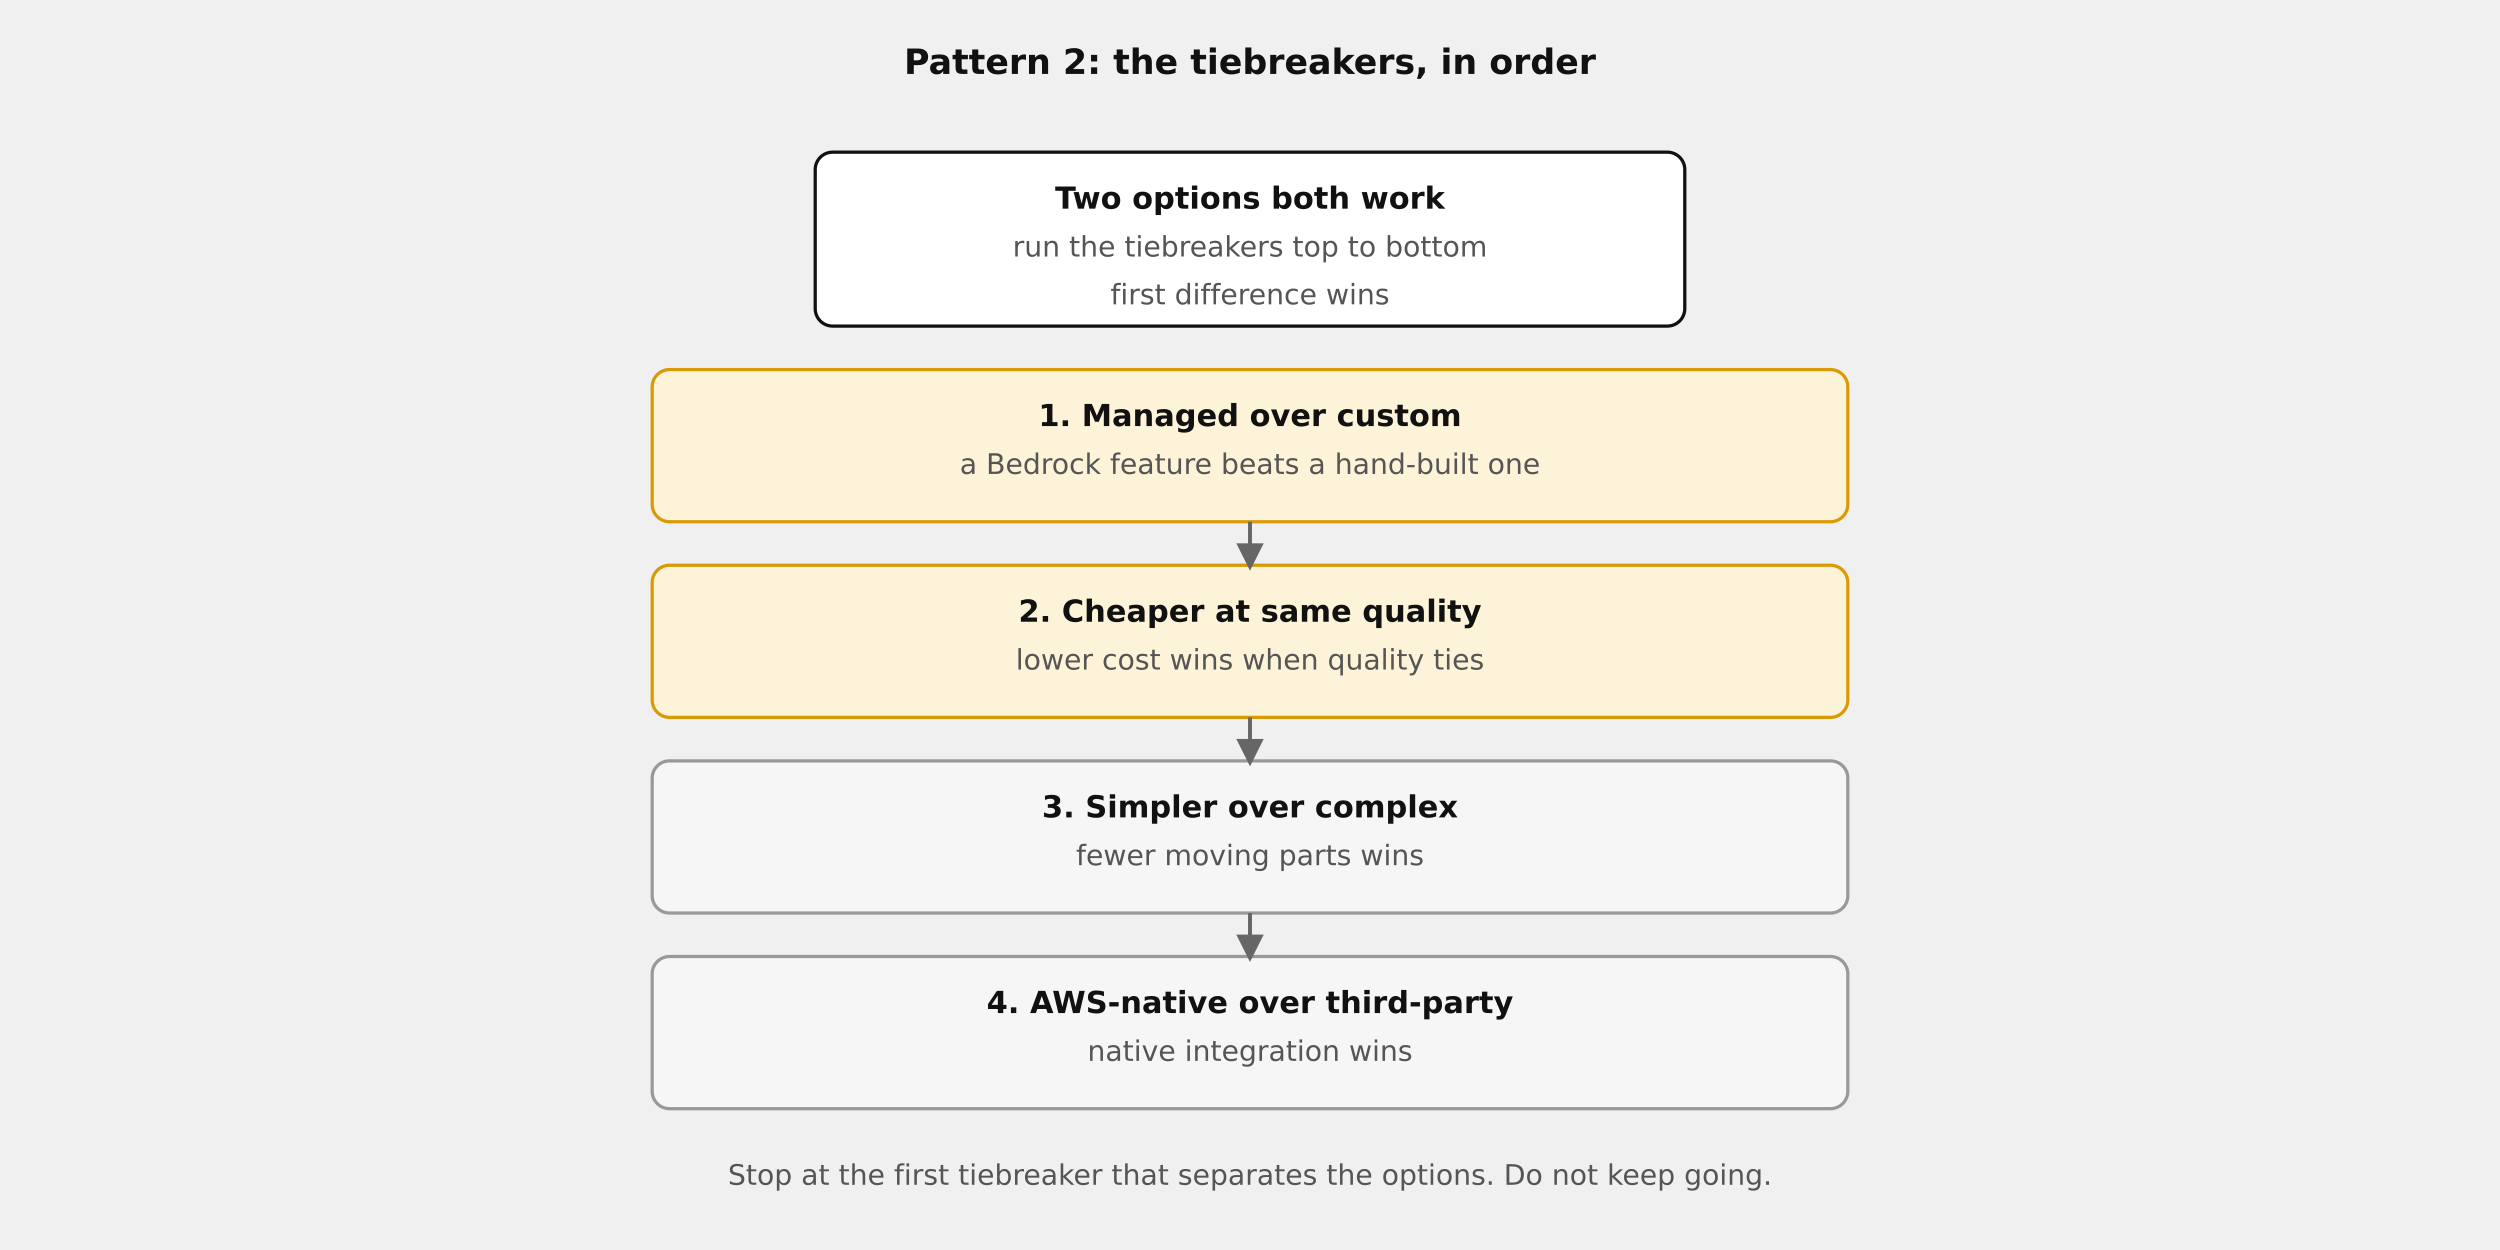
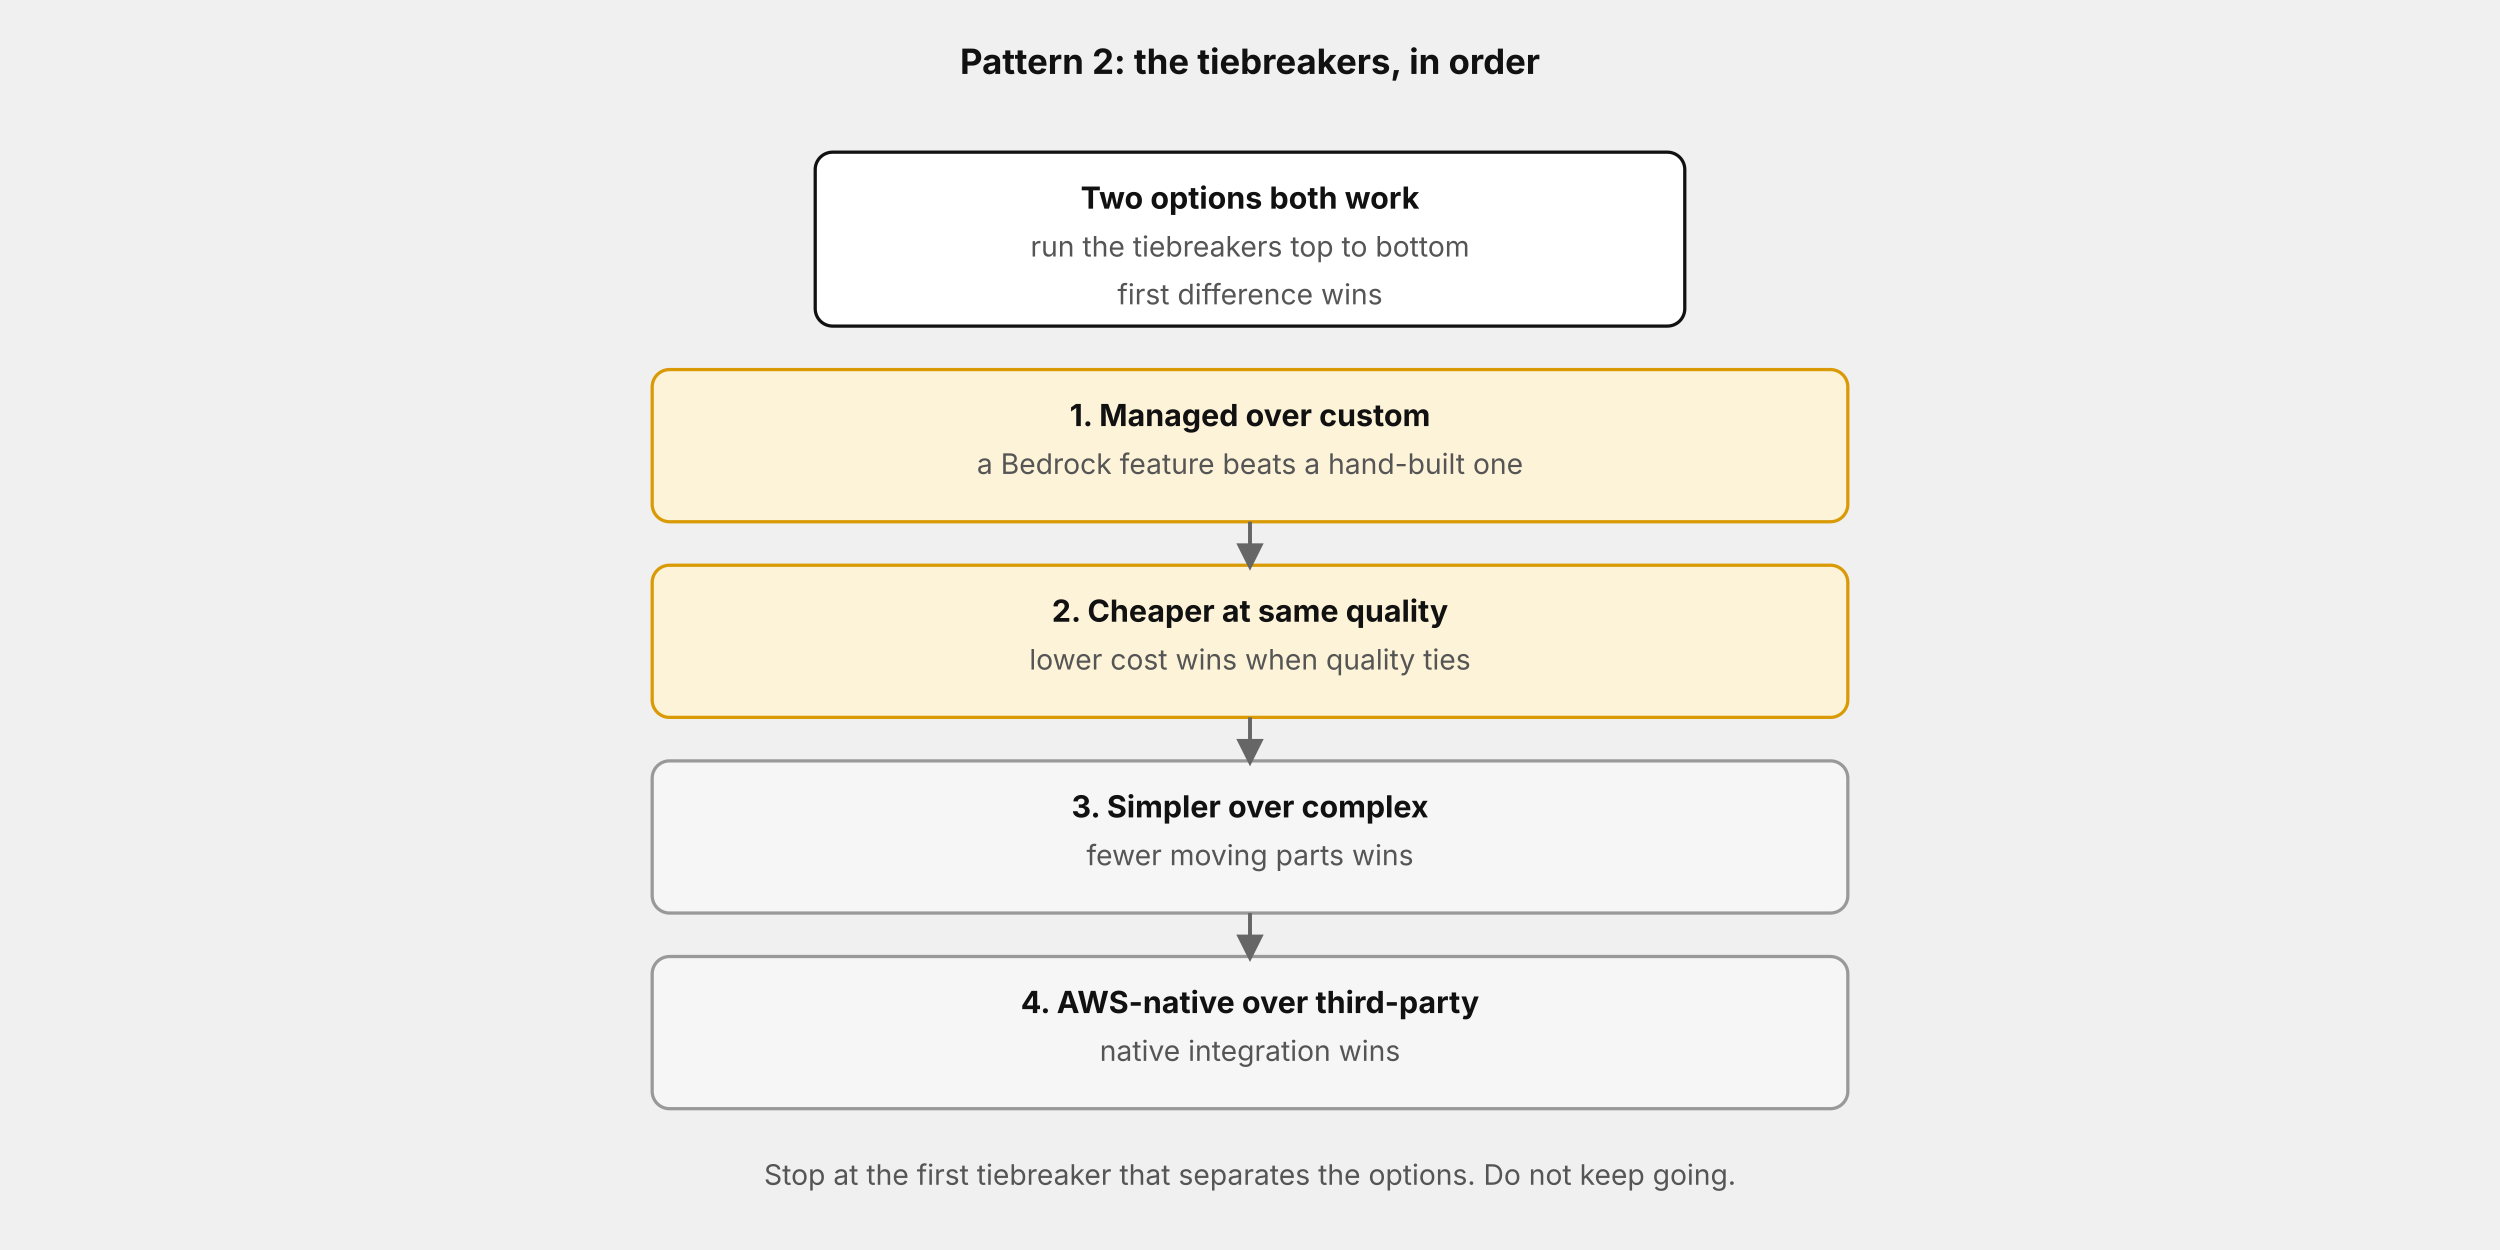
- <svg xmlns="http://www.w3.org/2000/svg" width="100%" viewBox="0 0 1150 575" role="img" style="background:#ffffff;font-family:DejaVu Sans,Verdana,sans-serif" aria-label="Pattern 2 tiebreakers in order: managed over custom, cheaper, simpler, AWS-native">
+ <svg xmlns="http://www.w3.org/2000/svg" width="100%" viewBox="0 0 1150 575" role="img" style="background:#ffffff;font-family:'Anthropic Sans',Inter,'Source Sans 3','IBM Plex Sans',sans-serif" aria-label="Pattern 2 tiebreakers in order: managed over custom, cheaper, simpler, AWS-native">
  <defs>
    <marker id="ah" viewBox="0 0 10 10" refX="8" refY="5" markerWidth="7" markerHeight="7" orient="auto-start-reverse">
      <path d="M0,0 L10,5 L0,10 z" fill="#666666" />
    </marker>
  </defs>
  <text x="575" y="34" text-anchor="middle" font-size="16" fill="#111111" font-weight="bold">Pattern 2: the tiebreakers, in order</text>
  <rect x="375" y="70" width="400" height="80" rx="8" fill="#ffffff" stroke="#111111" stroke-width="1.5" />
  <text x="575" y="96" text-anchor="middle" font-size="14" fill="#111111" font-weight="bold">Two options both work</text>
  <text x="575" y="118" text-anchor="middle" font-size="13" fill="#555555">run the tiebreakers top to bottom</text>
  <text x="575" y="140" text-anchor="middle" font-size="13" fill="#555555">first difference wins</text>
  <rect x="300" y="170" width="550" height="70" rx="8" fill="#fdf3d8" stroke="#d99a06" stroke-width="1.5" />
  <text x="575" y="196" text-anchor="middle" font-size="14" fill="#111111" font-weight="bold">1. Managed over custom</text>
  <text x="575" y="218" text-anchor="middle" font-size="13" fill="#555555">a Bedrock feature beats a hand-built one</text>
  <rect x="300" y="260" width="550" height="70" rx="8" fill="#fdf3d8" stroke="#d99a06" stroke-width="1.5" />
  <text x="575" y="286" text-anchor="middle" font-size="14" fill="#111111" font-weight="bold">2. Cheaper at same quality</text>
  <text x="575" y="308" text-anchor="middle" font-size="13" fill="#555555">lower cost wins when quality ties</text>
  <path d="M575,240 L575,260" fill="none" stroke="#666666" stroke-width="1.8" marker-end="url(#ah)" />
  <rect x="300" y="350" width="550" height="70" rx="8" fill="#f6f6f6" stroke="#999999" stroke-width="1.5" />
  <text x="575" y="376" text-anchor="middle" font-size="14" fill="#111111" font-weight="bold">3. Simpler over complex</text>
  <text x="575" y="398" text-anchor="middle" font-size="13" fill="#555555">fewer moving parts wins</text>
  <path d="M575,330 L575,350" fill="none" stroke="#666666" stroke-width="1.8" marker-end="url(#ah)" />
  <rect x="300" y="440" width="550" height="70" rx="8" fill="#f6f6f6" stroke="#999999" stroke-width="1.5" />
  <text x="575" y="466" text-anchor="middle" font-size="14" fill="#111111" font-weight="bold">4. AWS-native over third-party</text>
  <text x="575" y="488" text-anchor="middle" font-size="13" fill="#555555">native integration wins</text>
  <path d="M575,420 L575,440" fill="none" stroke="#666666" stroke-width="1.8" marker-end="url(#ah)" />
  <text x="575" y="545" text-anchor="middle" font-size="13" fill="#555555">Stop at the first tiebreaker that separates the options. Do not keep going.</text>
</svg>
